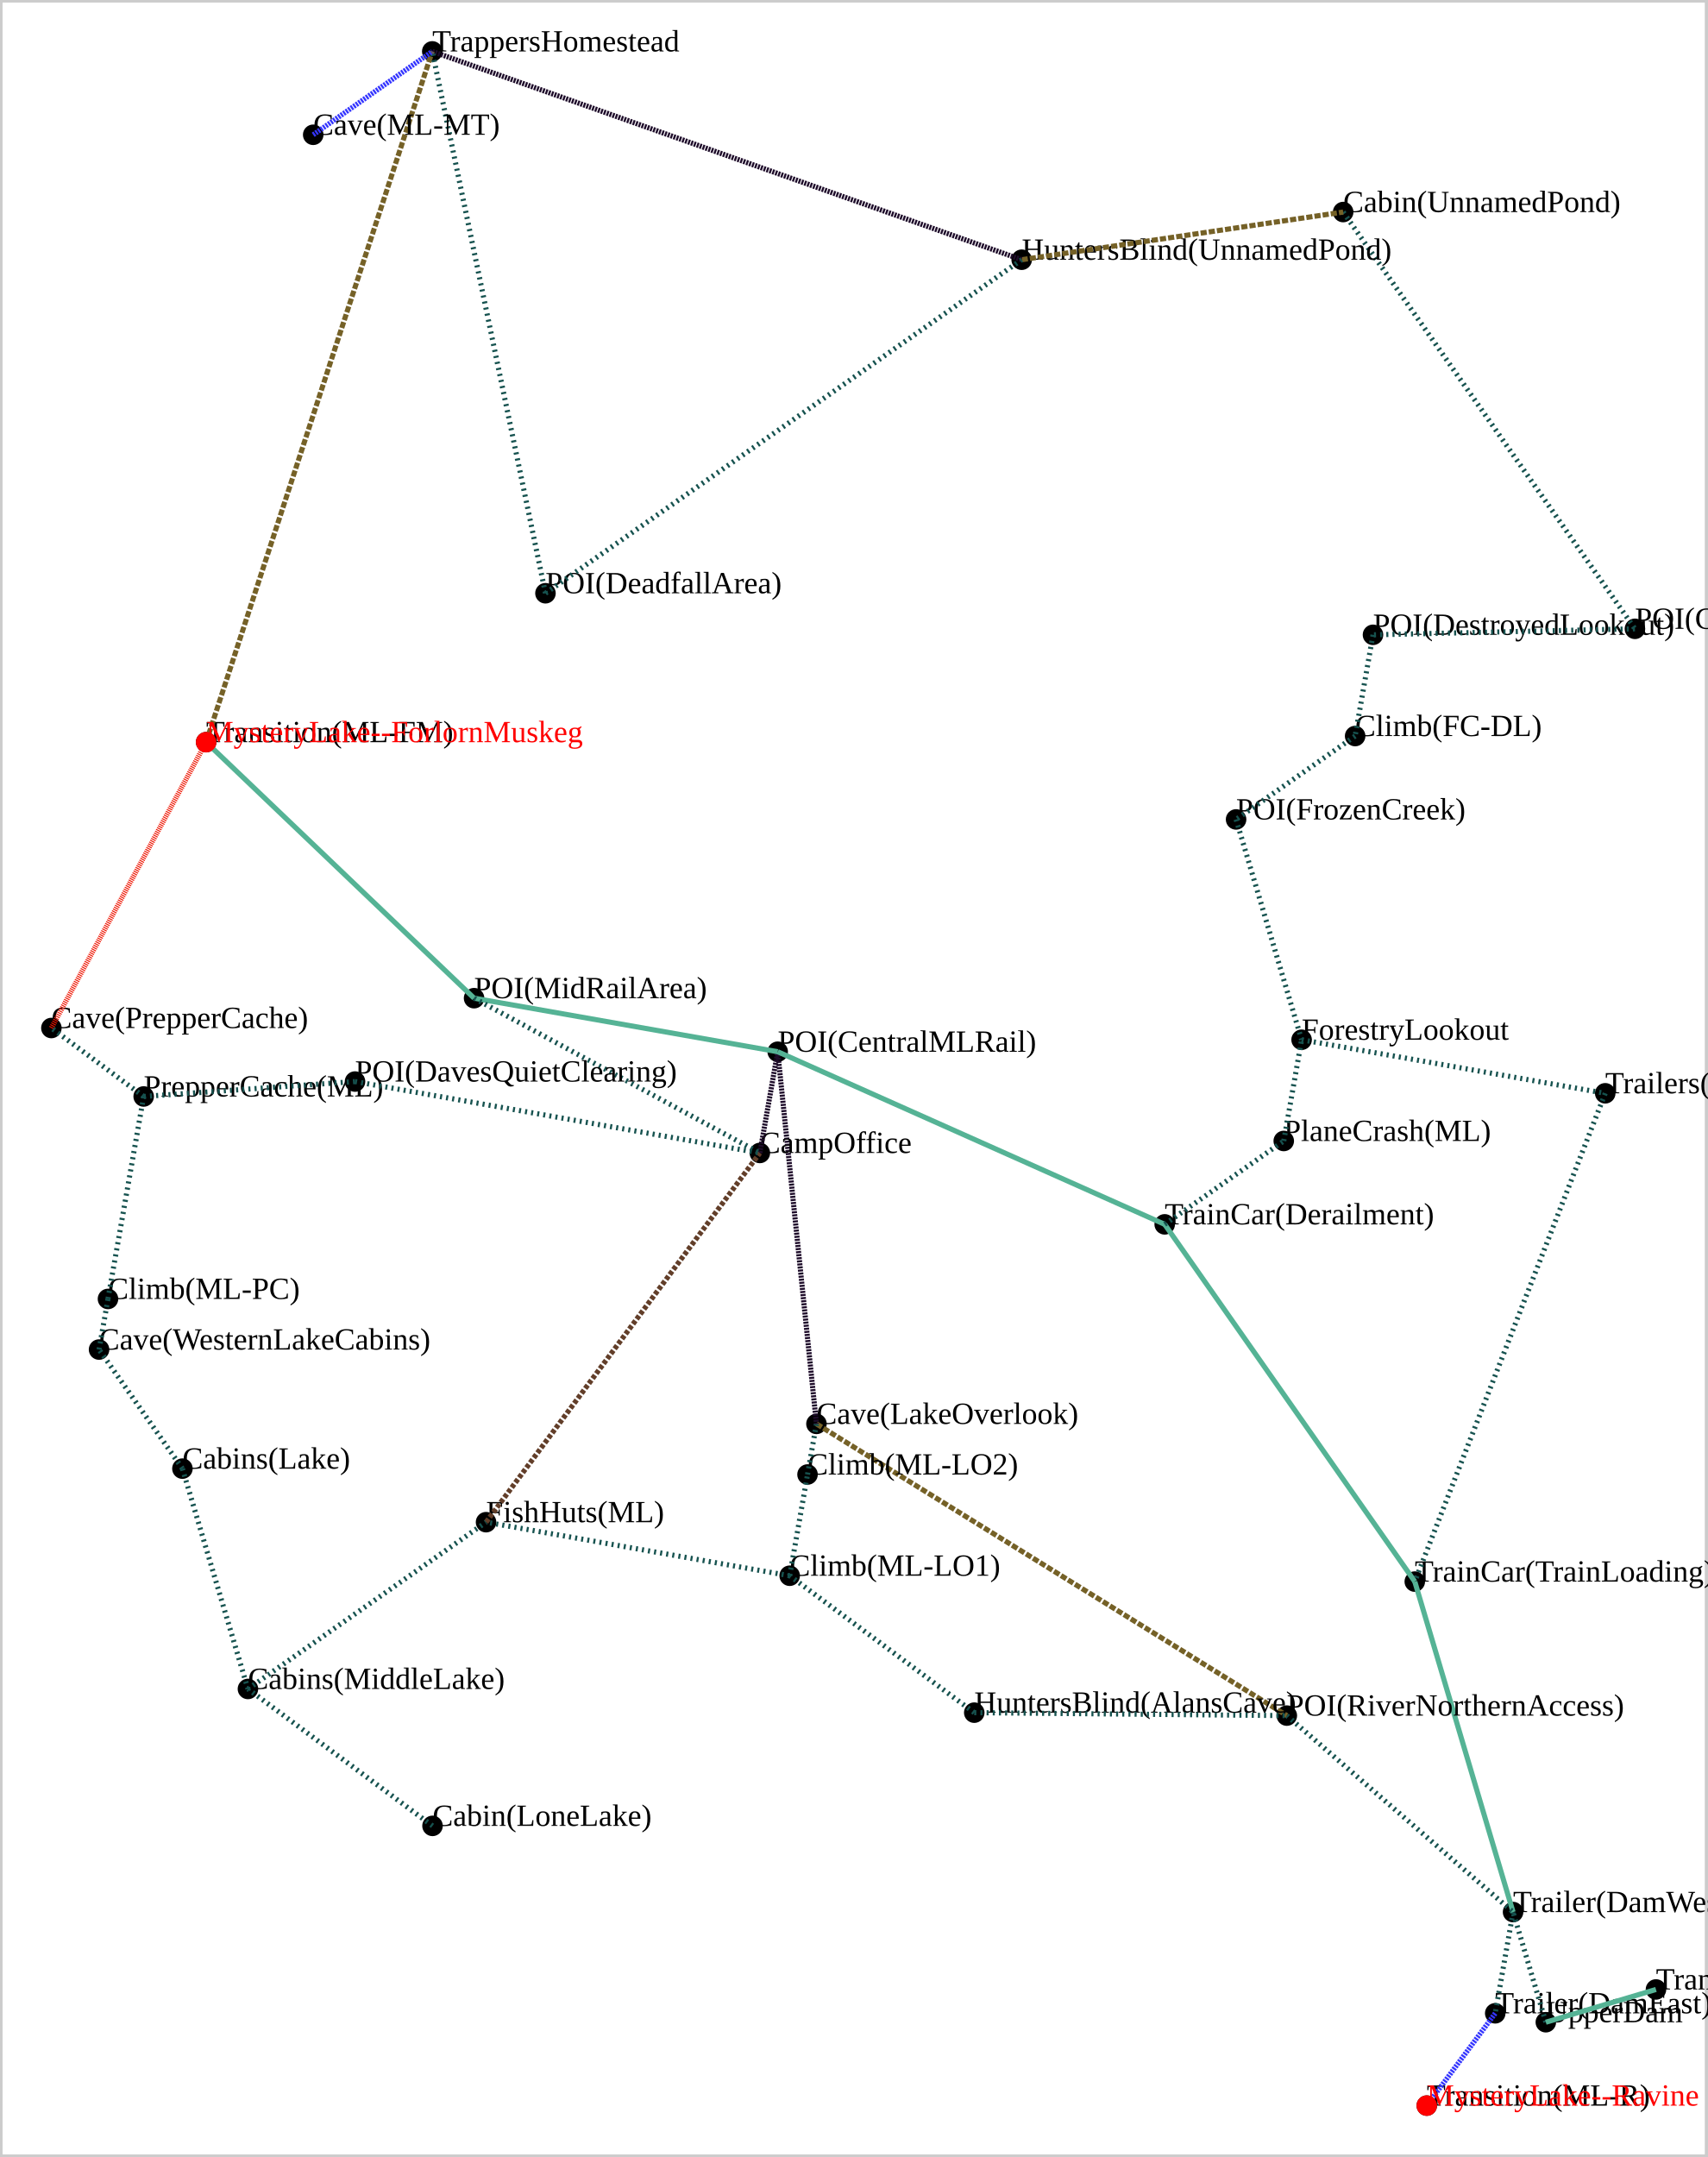
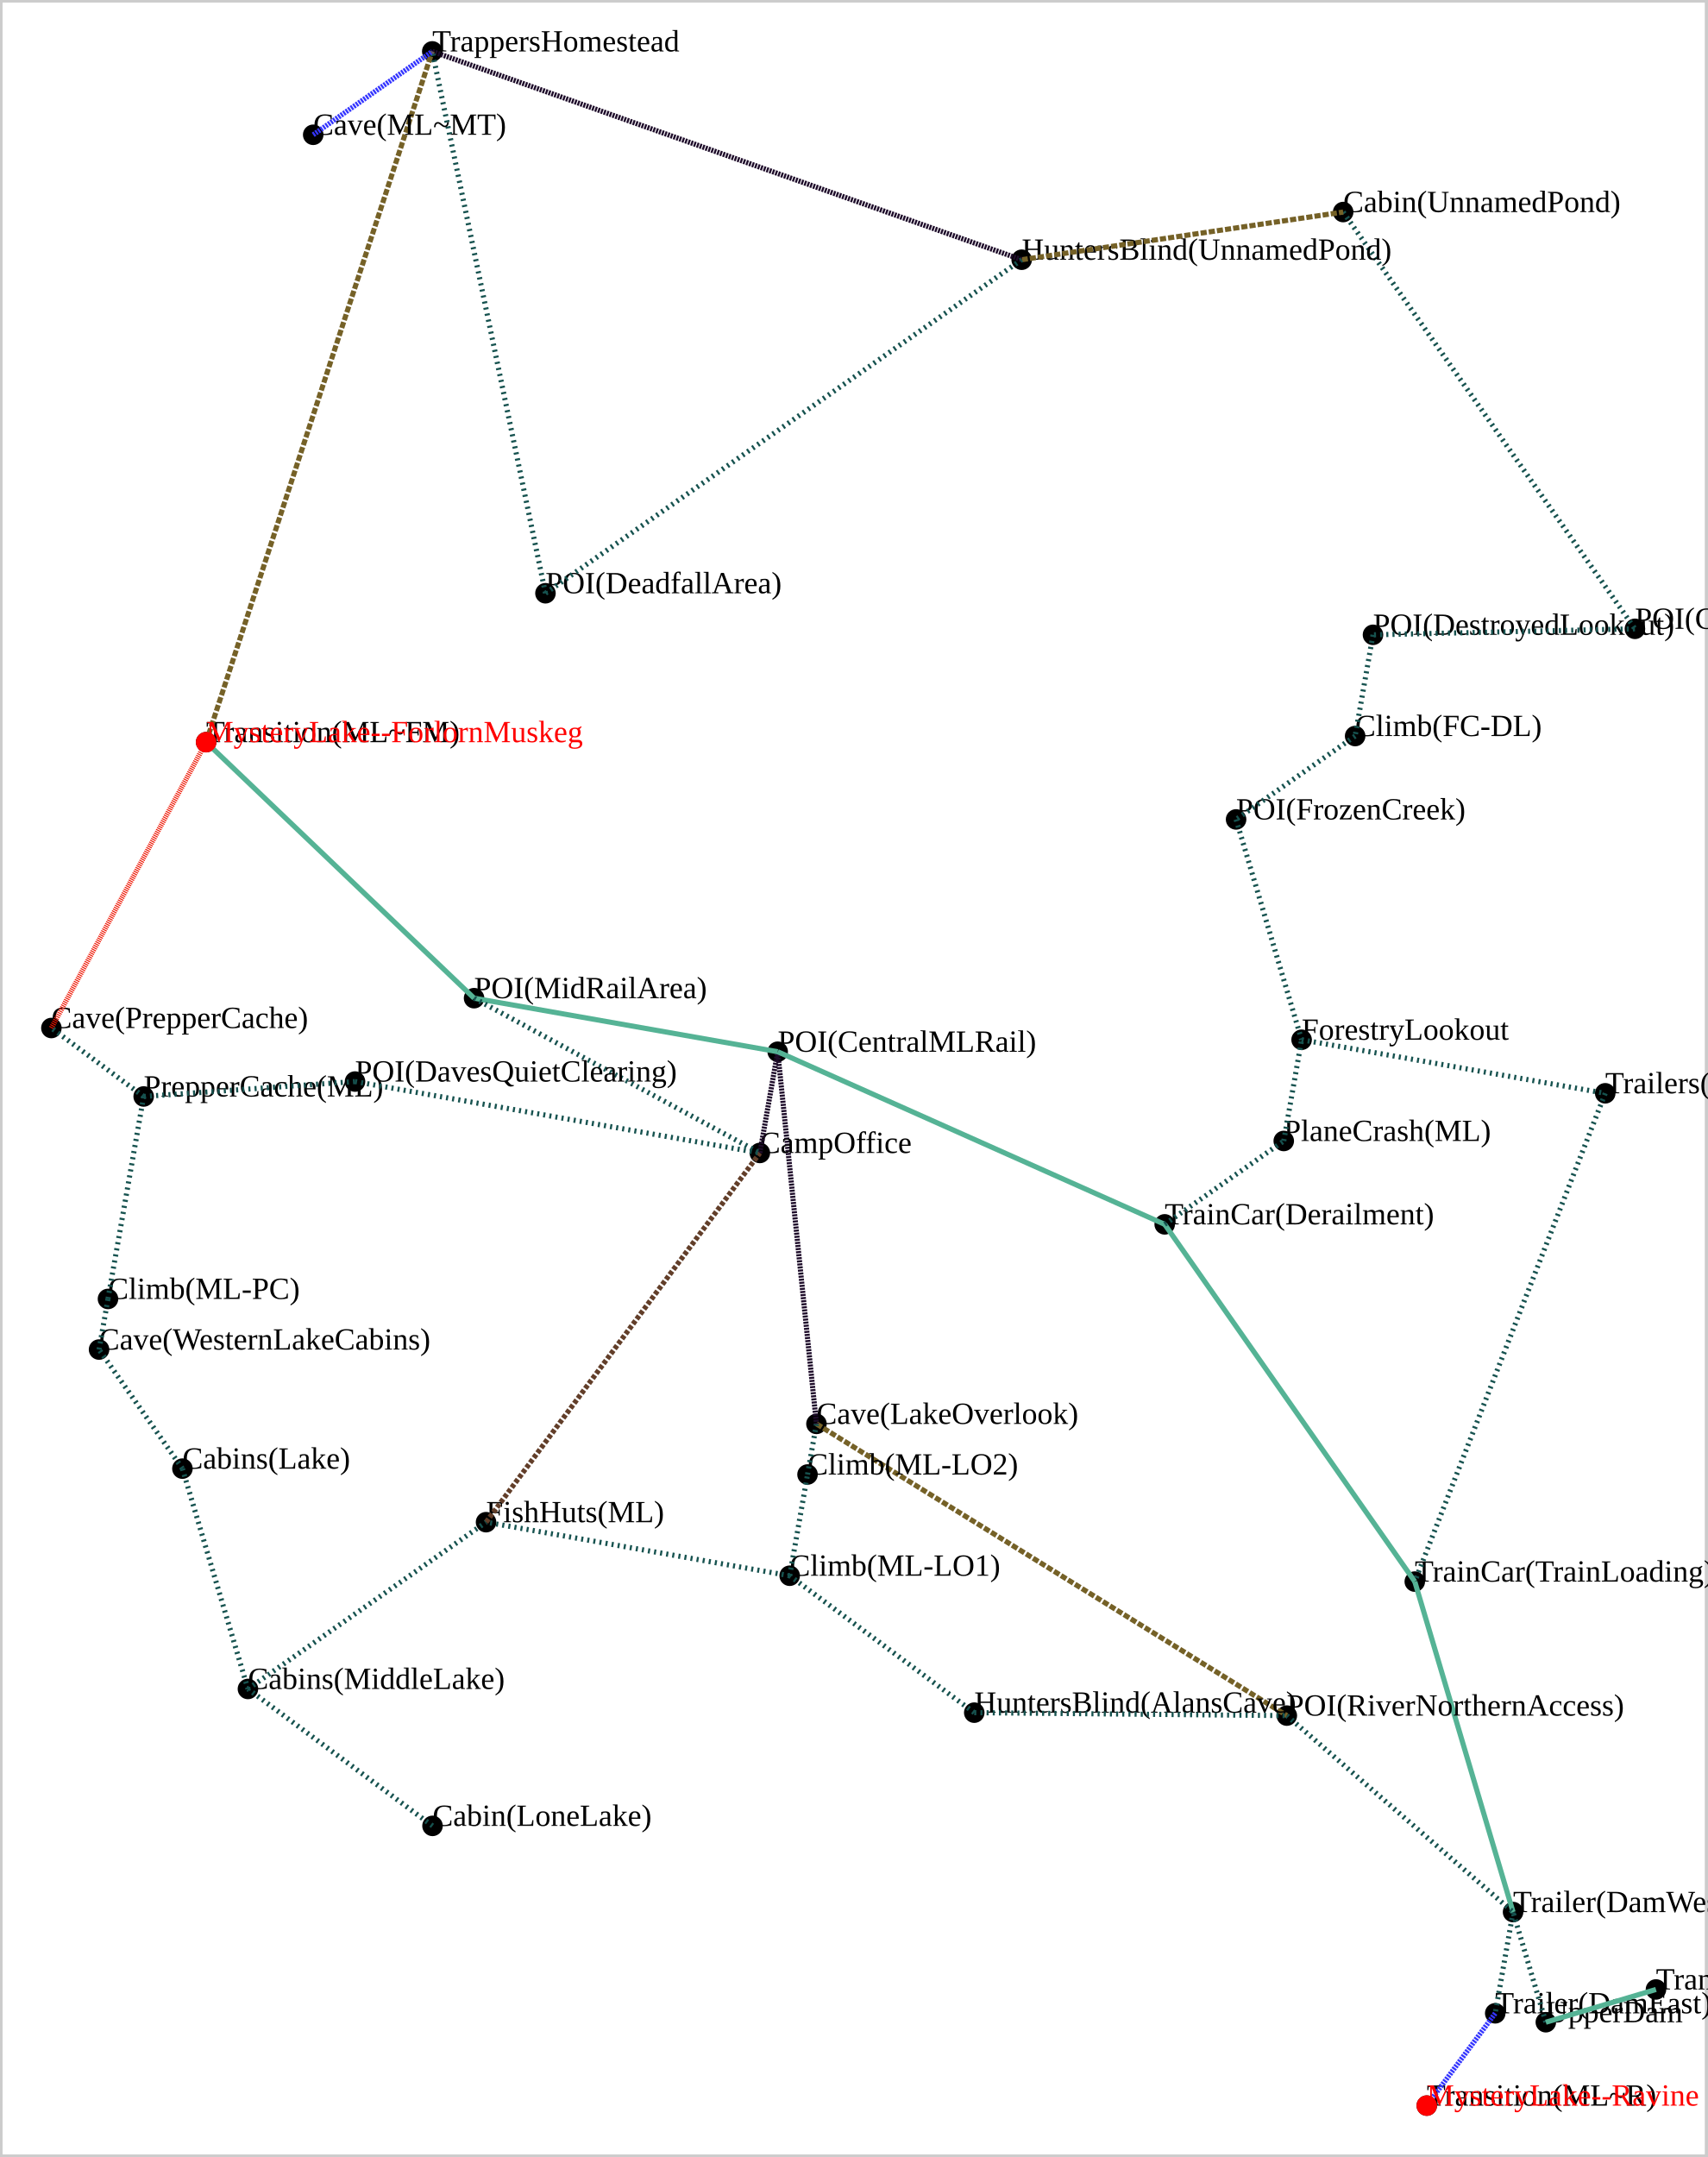
<svg xmlns="http://www.w3.org/2000/svg" width="1661.3" height="2098.4" viewBox="0 0 1661.3 2098.4">
  <defs>
</defs>
  <rect x="0" y="0" width="1661.3" height="2098.4" fill="white" stroke="#cccccc" stroke-width="5.0" />
  <circle cx="1388.29" cy="2048.4" r="10" fill="black" />
-   <text x="1388.29" y="2048.4" font-size="30" fill="black">Transition(ML-R)</text>
+   <text x="1388.29" y="2048.4" font-size="30" fill="black">Transition(ML~R)</text>
  <circle cx="1454.9" cy="1958.6" r="10" fill="black" />
  <text x="1454.9" y="1958.6" font-size="30" fill="black">Trailer(DamEast)</text>
  <path d="M1454.9,1958.6 L1388.29,2048.4" stroke-width="5.0" stroke="#3435ff" stroke-dasharray="2,1" />
  <circle cx="1472.26" cy="1860.12" r="10" fill="black" />
  <text x="1472.26" y="1860.12" font-size="30" fill="black">Trailer(DamWest)</text>
  <path d="M1472.26,1860.12 L1454.9,1958.6" stroke-width="5.0" stroke="#16524f" stroke-dasharray="2,4" />
  <circle cx="1504.14" cy="1967.28" r="10" fill="black" />
  <text x="1504.14" y="1967.28" font-size="30" fill="black">UpperDam</text>
  <path d="M1504.14,1967.28 L1472.26,1860.12" stroke-width="5.0" stroke="#16524f" stroke-dasharray="2,4" />
  <circle cx="1611.3" cy="1935.41" r="10" fill="black" />
-   <text x="1611.3" y="1935.41" font-size="30" fill="black">Transition(ML-WR)</text>
+   <text x="1611.3" y="1935.41" font-size="30" fill="black">Transition(ML~WR)</text>
  <path d="M1611.3,1935.41 L1504.14,1967.28" stroke-width="5.0" stroke="#55b395" stroke-dasharray="" />
  <circle cx="1376.63" cy="1538.63" r="10" fill="black" />
  <text x="1376.63" y="1538.63" font-size="30" fill="black">TrainCar(TrainLoading)</text>
  <path d="M1376.63,1538.63 L1472.26,1860.12" stroke-width="5.0" stroke="#55b395" stroke-dasharray="" />
  <circle cx="1561.94" cy="1063.59" r="10" fill="black" />
  <text x="1561.94" y="1063.59" font-size="30" fill="black">Trailers(LoggingCamp)</text>
  <path d="M1561.94,1063.59 L1376.63,1538.63" stroke-width="5.0" stroke="#16524f" stroke-dasharray="2,4" />
  <circle cx="1266.5" cy="1011.5" r="10" fill="black" />
  <text x="1266.5" y="1011.5" font-size="30" fill="black">ForestryLookout</text>
  <path d="M1266.5,1011.5 L1561.94,1063.59" stroke-width="5.0" stroke="#16524f" stroke-dasharray="2,4" />
  <circle cx="1202.75" cy="797.17" r="10" fill="black" />
  <text x="1202.75" y="797.17" font-size="30" fill="black">POI(FrozenCreek)</text>
  <path d="M1202.75,797.17 L1266.5,1011.5" stroke-width="5.0" stroke="#16524f" stroke-dasharray="2,4" />
  <circle cx="1318.59" cy="716.05" r="10" fill="black" />
  <text x="1318.59" y="716.05" font-size="30" fill="black">Climb(FC-DL)</text>
  <path d="M1318.59,716.05 L1202.75,797.17" stroke-width="5.0" stroke="#16524f" stroke-dasharray="2,4" />
  <circle cx="1335.96" cy="617.57" r="10" fill="black" />
  <text x="1335.96" y="617.57" font-size="30" fill="black">POI(DestroyedLookout)</text>
  <path d="M1335.96,617.57 L1318.59,716.05" stroke-width="5.0" stroke="#16524f" stroke-dasharray="2,4" />
  <circle cx="1590.84" cy="611.74" r="10" fill="black" />
  <text x="1590.84" y="611.74" font-size="30" fill="black">POI(Clearcut)</text>
  <path d="M1590.84,611.74 L1335.96,617.57" stroke-width="5.0" stroke="#16524f" stroke-dasharray="2,4" />
  <circle cx="1306.94" cy="206.29" r="10" fill="black" />
  <text x="1306.94" y="206.29" font-size="30" fill="black">Cabin(UnnamedPond)</text>
  <path d="M1306.94,206.29 L1590.84,611.74" stroke-width="5.0" stroke="#16524f" stroke-dasharray="2,4" />
  <circle cx="994.13" cy="252.67" r="10" fill="black" />
  <text x="994.13" y="252.67" font-size="30" fill="black">HuntersBlind(UnnamedPond)</text>
  <path d="M994.13,252.67 L1306.94,206.29" stroke-width="5.0" stroke="#756127" stroke-dasharray="6,2" />
  <circle cx="420.61" cy="50" r="10" fill="black" />
  <text x="420.61" y="50" font-size="30" fill="black">TrappersHomestead</text>
  <path d="M420.61,50 L994.13,252.67" stroke-width="5.0" stroke="#1e0c2a" stroke-dasharray="2,1" />
  <circle cx="1249.13" cy="1109.98" r="10" fill="black" />
  <text x="1249.13" y="1109.98" font-size="30" fill="black">PlaneCrash(ML)</text>
  <path d="M1249.13,1109.98 L1266.5,1011.5" stroke-width="5.0" stroke="#16524f" stroke-dasharray="2,4" />
  <circle cx="1252.11" cy="1668.99" r="10" fill="black" />
  <text x="1252.11" y="1668.99" font-size="30" fill="black">POI(RiverNorthernAccess)</text>
  <path d="M1252.11,1668.99 L1472.26,1860.12" stroke-width="5.0" stroke="#16524f" stroke-dasharray="2,4" />
  <circle cx="794.43" cy="1385.2" r="10" fill="black" />
  <text x="794.43" y="1385.2" font-size="30" fill="black">Cave(LakeOverlook)</text>
  <path d="M794.43,1385.2 L1252.11,1668.99" stroke-width="5.0" stroke="#756127" stroke-dasharray="6,2" />
  <circle cx="785.75" cy="1434.44" r="10" fill="black" />
  <text x="785.75" y="1434.44" font-size="30" fill="black">Climb(ML-LO2)</text>
  <path d="M785.75,1434.44 L794.43,1385.2" stroke-width="5.0" stroke="#16524f" stroke-dasharray="2,4" />
  <circle cx="200.57" cy="722.0" r="10" fill="black" />
-   <text x="200.57" y="722.0" font-size="30" fill="black">Transition(ML-FM)</text>
+   <text x="200.57" y="722.0" font-size="30" fill="black">Transition(ML~FM)</text>
  <path d="M200.57,722.0 L420.61,50" stroke-width="5.0" stroke="#756127" stroke-dasharray="6,2" />
  <circle cx="756.73" cy="1023.15" r="10" fill="black" />
  <text x="756.73" y="1023.15" font-size="30" fill="black">POI(CentralMLRail)</text>
  <path d="M756.73,1023.15 L794.43,1385.2" stroke-width="5.0" stroke="#1e0c2a" stroke-dasharray="2,1" />
  <circle cx="739.36" cy="1121.63" r="10" fill="black" />
  <text x="739.36" y="1121.63" font-size="30" fill="black">CampOffice</text>
  <path d="M739.36,1121.63 L756.73,1023.15" stroke-width="5.0" stroke="#1e0c2a" stroke-dasharray="2,1" />
  <circle cx="461.29" cy="971.06" r="10" fill="black" />
  <text x="461.29" y="971.06" font-size="30" fill="black">POI(MidRailArea)</text>
  <path d="M461.29,971.06 L756.73,1023.15" stroke-width="5.0" stroke="#55b395" stroke-dasharray="" />
  <path d="M461.29,971.06 L200.57,722.0" stroke-width="5.0" stroke="#55b395" stroke-dasharray="" />
  <path d="M461.29,971.06 L739.36,1121.63" stroke-width="5.0" stroke="#16524f" stroke-dasharray="2,4" />
  <circle cx="1133.29" cy="1191.09" r="10" fill="black" />
  <text x="1133.29" y="1191.09" font-size="30" fill="black">TrainCar(Derailment)</text>
  <path d="M1133.29,1191.09 L1376.63,1538.63" stroke-width="5.0" stroke="#55b395" stroke-dasharray="" />
  <path d="M1133.29,1191.09 L756.73,1023.15" stroke-width="5.0" stroke="#55b395" stroke-dasharray="" />
  <path d="M1133.29,1191.09 L1249.13,1109.98" stroke-width="5.0" stroke="#16524f" stroke-dasharray="2,4" />
  <circle cx="50" cy="1000.08" r="10" fill="black" />
  <text x="50" y="1000.08" font-size="30" fill="black">Cave(PrepperCache)</text>
  <path d="M50,1000.08 L200.57,722.0" stroke-width="5.0" stroke="#ee1300" stroke-dasharray="1,1" />
  <circle cx="139.8" cy="1066.69" r="10" fill="black" />
  <text x="139.8" y="1066.69" font-size="30" fill="black">PrepperCache(ML)</text>
  <path d="M139.8,1066.69 L50,1000.08" stroke-width="5.0" stroke="#16524f" stroke-dasharray="2,4" />
  <circle cx="105.07" cy="1263.65" r="10" fill="black" />
  <text x="105.07" y="1263.65" font-size="30" fill="black">Climb(ML-PC)</text>
  <path d="M105.07,1263.65 L139.8,1066.69" stroke-width="5.0" stroke="#16524f" stroke-dasharray="2,4" />
  <circle cx="472.94" cy="1480.83" r="10" fill="black" />
  <text x="472.94" y="1480.83" font-size="30" fill="black">FishHuts(ML)</text>
  <path d="M472.94,1480.83 L739.36,1121.63" stroke-width="5.0" stroke="#623e29" stroke-dasharray="4,2" />
  <circle cx="768.39" cy="1532.92" r="10" fill="black" />
  <text x="768.39" y="1532.92" font-size="30" fill="black">Climb(ML-LO1)</text>
  <path d="M768.39,1532.92 L785.75,1434.44" stroke-width="5.0" stroke="#16524f" stroke-dasharray="2,4" />
  <path d="M768.39,1532.92 L472.94,1480.83" stroke-width="5.0" stroke="#16524f" stroke-dasharray="2,4" />
  <circle cx="241.25" cy="1643.06" r="10" fill="black" />
  <text x="241.25" y="1643.06" font-size="30" fill="black">Cabins(MiddleLake)</text>
  <path d="M241.25,1643.06 L472.94,1480.83" stroke-width="5.0" stroke="#16524f" stroke-dasharray="2,4" />
  <circle cx="420.85" cy="1776.27" r="10" fill="black" />
  <text x="420.85" y="1776.27" font-size="30" fill="black">Cabin(LoneLake)</text>
  <path d="M420.85,1776.27 L241.25,1643.06" stroke-width="5.0" stroke="#16524f" stroke-dasharray="2,4" />
  <circle cx="96.38" cy="1312.89" r="10" fill="black" />
  <text x="96.38" y="1312.89" font-size="30" fill="black">Cave(WesternLakeCabins)</text>
  <path d="M96.38,1312.89 L105.07,1263.65" stroke-width="5.0" stroke="#16524f" stroke-dasharray="2,4" />
  <circle cx="947.98" cy="1666.13" r="10" fill="black" />
  <text x="947.98" y="1666.13" font-size="30" fill="black">HuntersBlind(AlansCave)</text>
  <path d="M947.98,1666.13 L1252.11,1668.99" stroke-width="5.0" stroke="#16524f" stroke-dasharray="2,4" />
  <path d="M947.98,1666.13 L768.39,1532.92" stroke-width="5.0" stroke="#16524f" stroke-dasharray="2,4" />
  <circle cx="345.44" cy="1052.17" r="10" fill="black" />
  <text x="345.44" y="1052.17" font-size="30" fill="black">POI(DavesQuietClearing)</text>
  <path d="M345.44,1052.17 L739.36,1121.63" stroke-width="5.0" stroke="#16524f" stroke-dasharray="2,4" />
  <path d="M345.44,1052.17 L139.8,1066.69" stroke-width="5.0" stroke="#16524f" stroke-dasharray="2,4" />
  <circle cx="530.75" cy="577.14" r="10" fill="black" />
  <text x="530.75" y="577.14" font-size="30" fill="black">POI(DeadfallArea)</text>
  <path d="M530.75,577.14 L994.13,252.67" stroke-width="5.0" stroke="#16524f" stroke-dasharray="2,4" />
  <path d="M530.75,577.14 L420.61,50" stroke-width="5.0" stroke="#16524f" stroke-dasharray="2,4" />
  <circle cx="304.76" cy="131.12" r="10" fill="black" />
-   <text x="304.76" y="131.12" font-size="30" fill="black">Cave(ML-MT)</text>
+   <text x="304.76" y="131.12" font-size="30" fill="black">Cave(ML~MT)</text>
  <path d="M304.76,131.12 L420.61,50" stroke-width="5.0" stroke="#3435ff" stroke-dasharray="2,1" />
  <circle cx="177.5" cy="1428.73" r="10" fill="black" />
  <text x="177.5" y="1428.73" font-size="30" fill="black">Cabins(Lake)</text>
  <path d="M177.5,1428.73 L241.25,1643.06" stroke-width="5.0" stroke="#16524f" stroke-dasharray="2,4" />
  <path d="M177.5,1428.73 L96.38,1312.89" stroke-width="5.0" stroke="#16524f" stroke-dasharray="2,4" />
  <circle cx="1388.29" cy="2048.4" r="10" fill="red" />
  <text x="1388.29" y="2048.4" font-size="30" fill="red">MysteryLake--Ravine</text>
  <circle cx="200.57" cy="722.0" r="10" fill="red" />
  <text x="200.57" y="722.0" font-size="30" fill="red">MysteryLake--ForlornMuskeg</text>
</svg>
